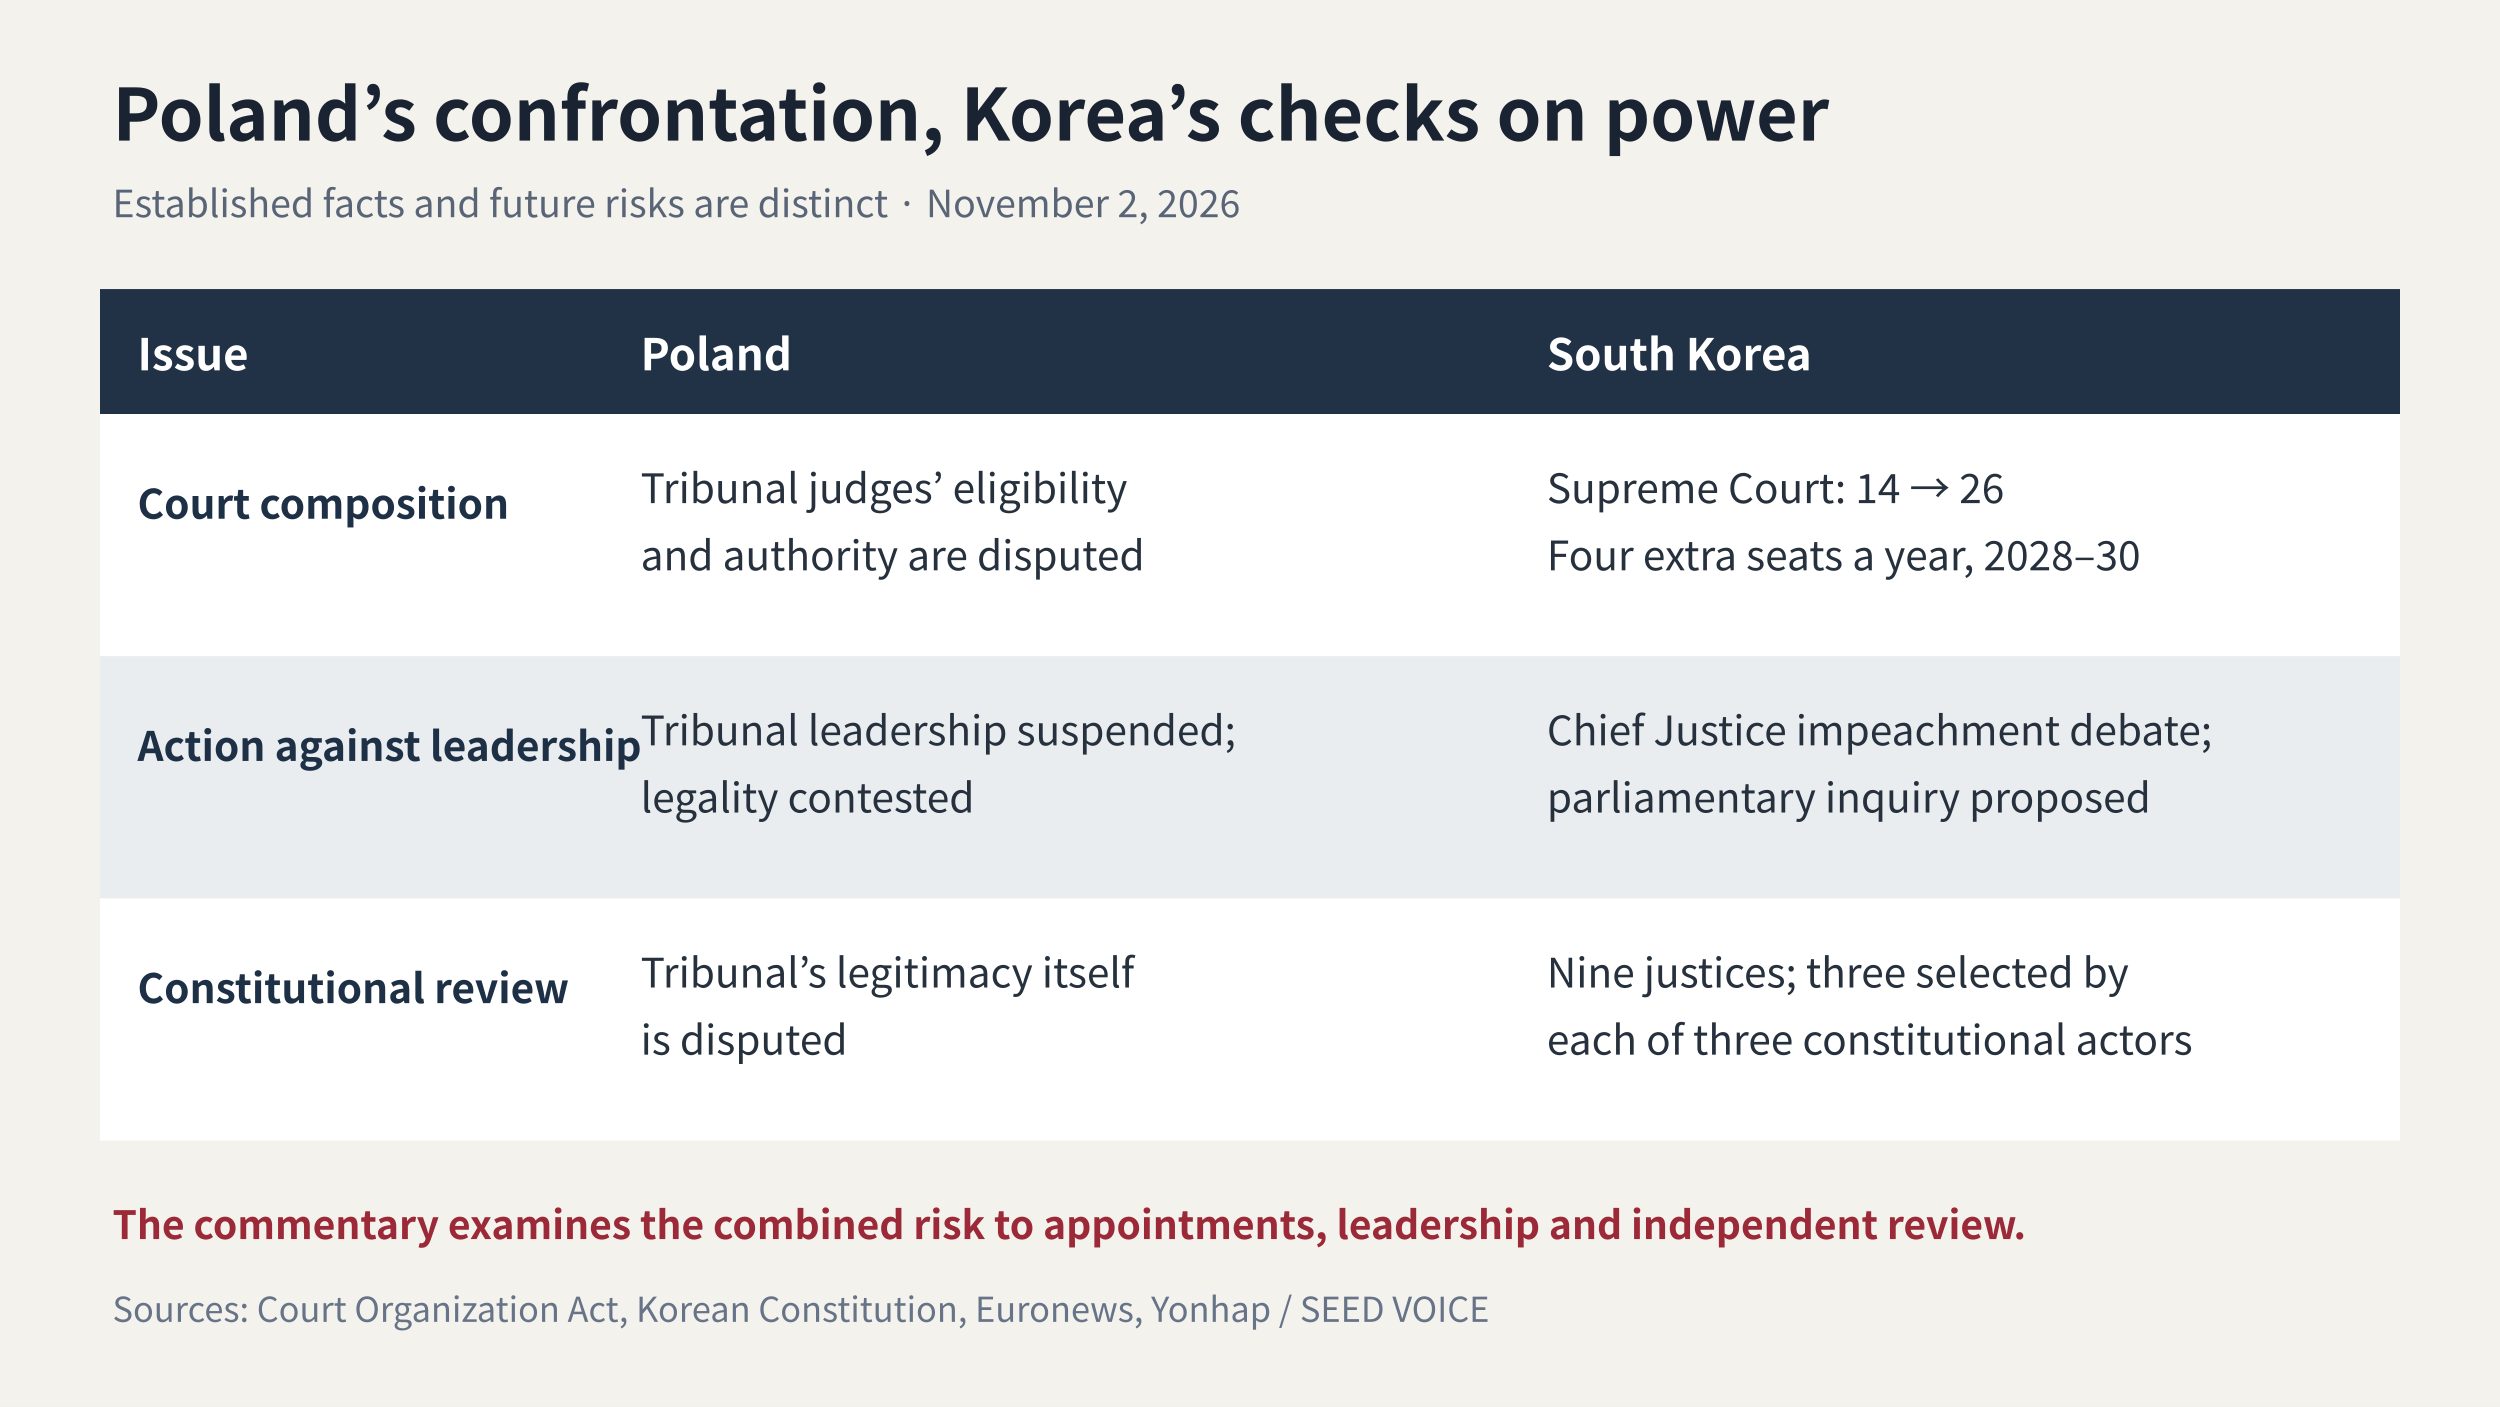
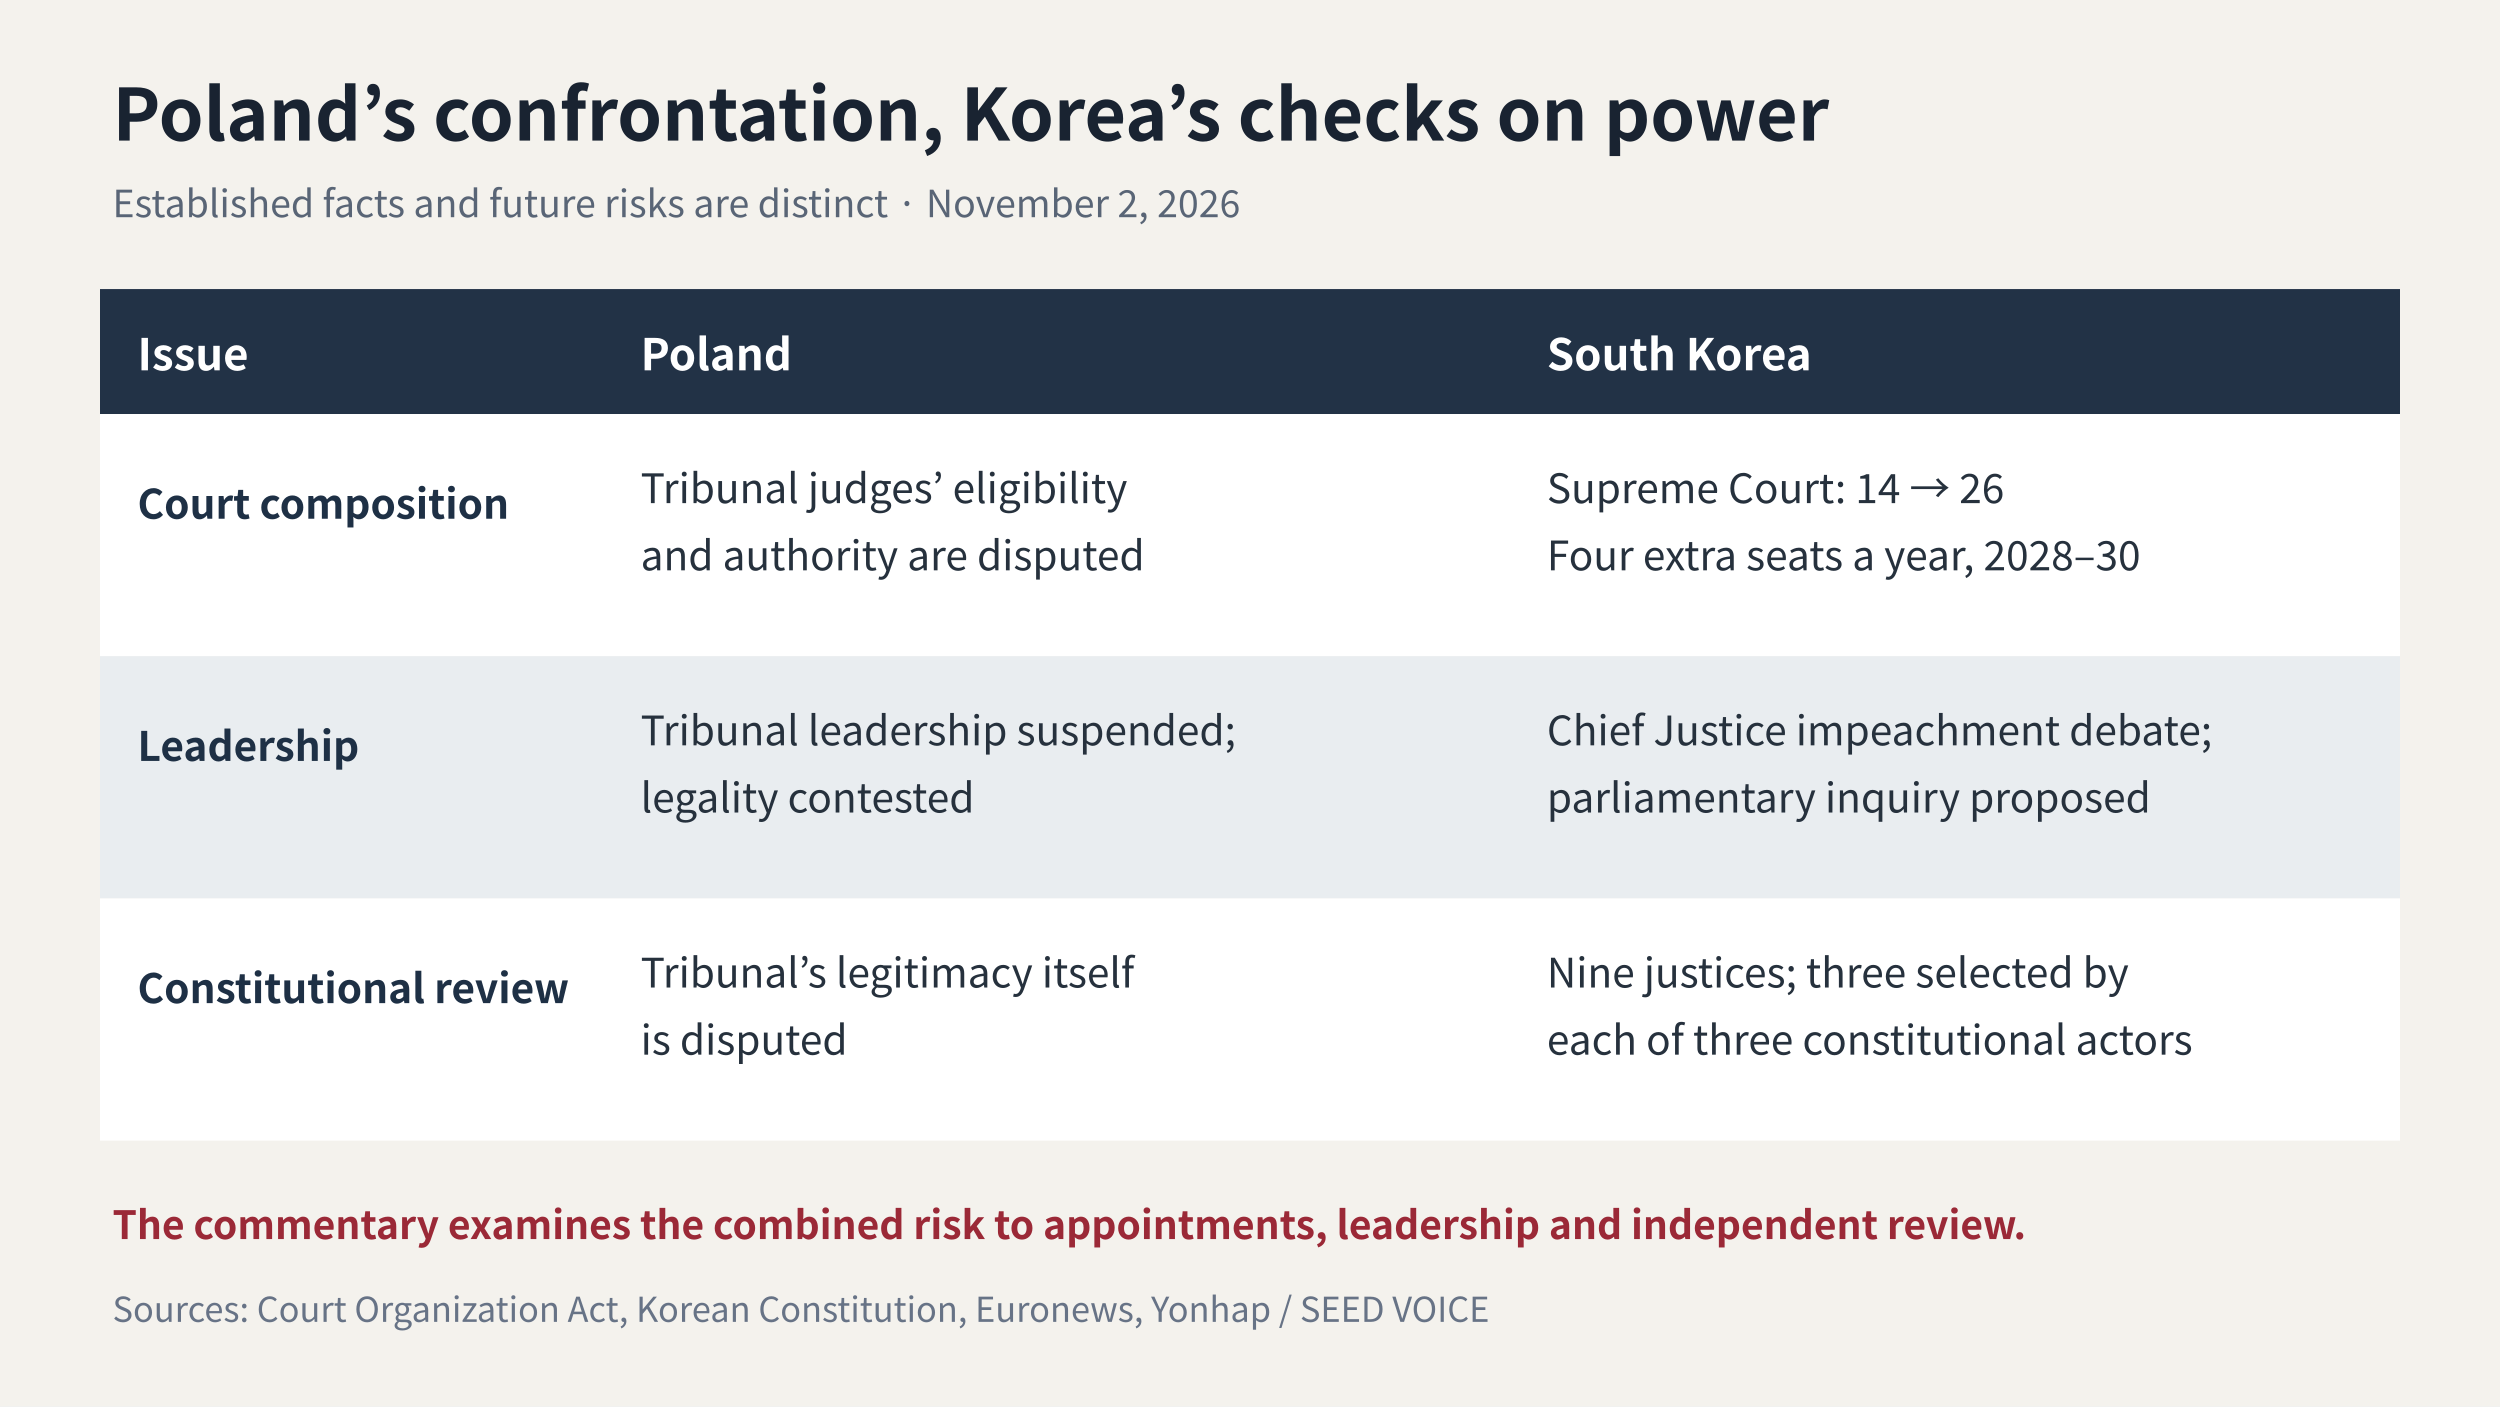
<svg xmlns="http://www.w3.org/2000/svg" width="1600" height="900" viewBox="0 0 1600 900">
  <rect width="1600" height="900" fill="#f4f2ed" />
  <g font-family="Noto Sans CJK KR,Noto Sans KR,sans-serif">
    <text x="72" y="90" font-size="46" fill="#192331" font-weight="700">Poland’s confrontation, Korea’s checks on power</text>
    <text x="72" y="139" font-size="24" fill="#596576" font-weight="500">Established facts and future risks are distinct · November 2, 2026</text>
    <rect x="64" y="185" width="1472" height="80" fill="#223246" />
    <text x="88" y="237" font-size="28" fill="white" font-weight="700">Issue</text>
    <text x="410" y="237" font-size="28" fill="white" font-weight="700">Poland</text>
    <text x="990" y="237" font-size="28" fill="white" font-weight="700">South Korea</text>
    <rect x="64" y="265" width="1472" height="155" fill="#ffffff" />
    <text x="88" y="332" font-size="26" fill="#1e3045" font-weight="700">Court composition</text>
    <text x="410" y="322" font-size="26" fill="#26313d" font-weight="500">Tribunal judges’ eligibility</text>
    <text x="410" y="365" font-size="26" fill="#26313d" font-weight="500">and authority are disputed</text>
    <text x="990" y="322" font-size="26" fill="#26313d" font-weight="500">Supreme Court: 14 → 26</text>
    <text x="990" y="365" font-size="26" fill="#26313d" font-weight="500">Four extra seats a year, 2028–30</text>
    <rect x="64" y="420" width="1472" height="155" fill="#e9edf0" />
-     <text x="88" y="487" font-size="26" fill="#1e3045" font-weight="700">Action against leadership</text>
+     <text x="88" y="487" font-size="26" fill="#1e3045" font-weight="700">Leadership</text>
    <text x="410" y="477" font-size="26" fill="#26313d" font-weight="500">Tribunal leadership suspended;</text>
    <text x="410" y="520" font-size="26" fill="#26313d" font-weight="500">legality contested</text>
    <text x="990" y="477" font-size="26" fill="#26313d" font-weight="500">Chief Justice impeachment debate;</text>
    <text x="990" y="520" font-size="26" fill="#26313d" font-weight="500">parliamentary inquiry proposed</text>
    <rect x="64" y="575" width="1472" height="155" fill="#ffffff" />
    <text x="88" y="642" font-size="26" fill="#1e3045" font-weight="700">Constitutional review</text>
    <text x="410" y="632" font-size="26" fill="#26313d" font-weight="500">Tribunal’s legitimacy itself</text>
    <text x="410" y="675" font-size="26" fill="#26313d" font-weight="500">is disputed</text>
    <text x="990" y="632" font-size="26" fill="#26313d" font-weight="500">Nine justices; three selected by</text>
    <text x="990" y="675" font-size="26" fill="#26313d" font-weight="500">each of three constitutional actors</text>
    <text x="72" y="793" font-size="25" fill="#9b2937" font-weight="700">The commentary examines the combined risk to appointments, leadership and independent review.</text>
    <text x="72" y="846" font-size="22" fill="#677386" font-weight="500">Sources: Court Organization Act, Korean Constitution, Euronews, Yonhap / SEED VOICE</text>
  </g>
</svg>
